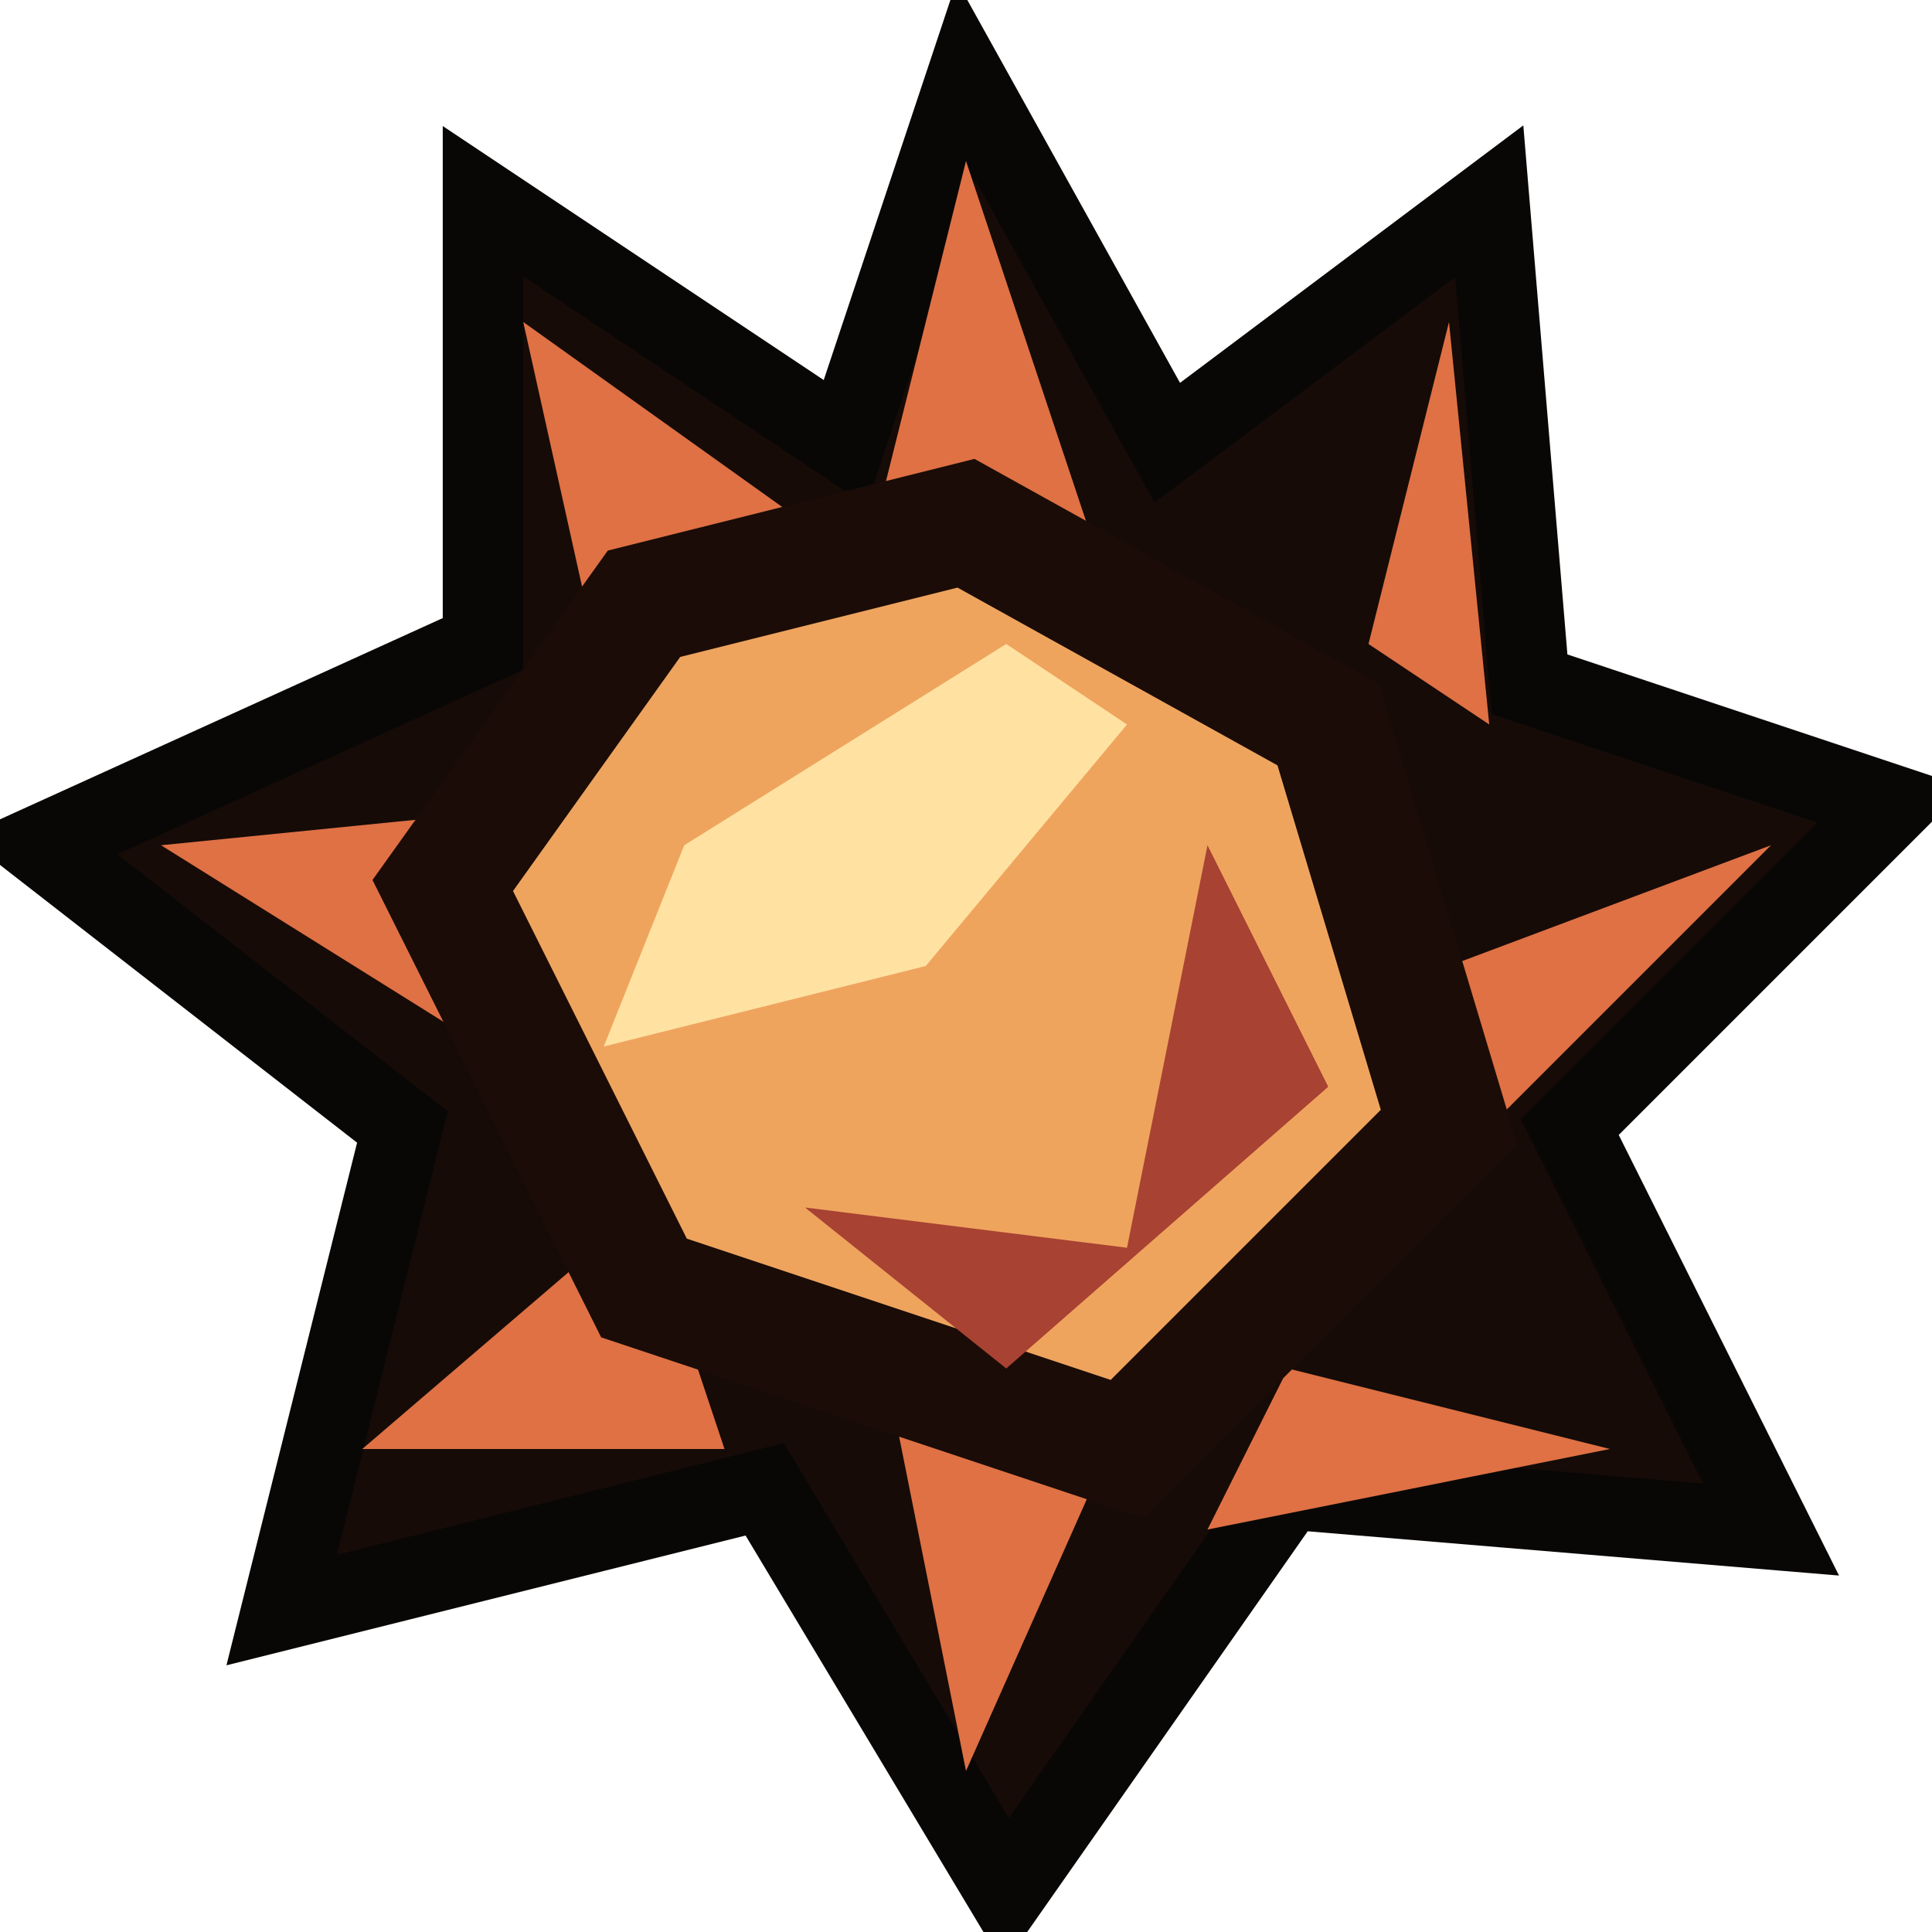
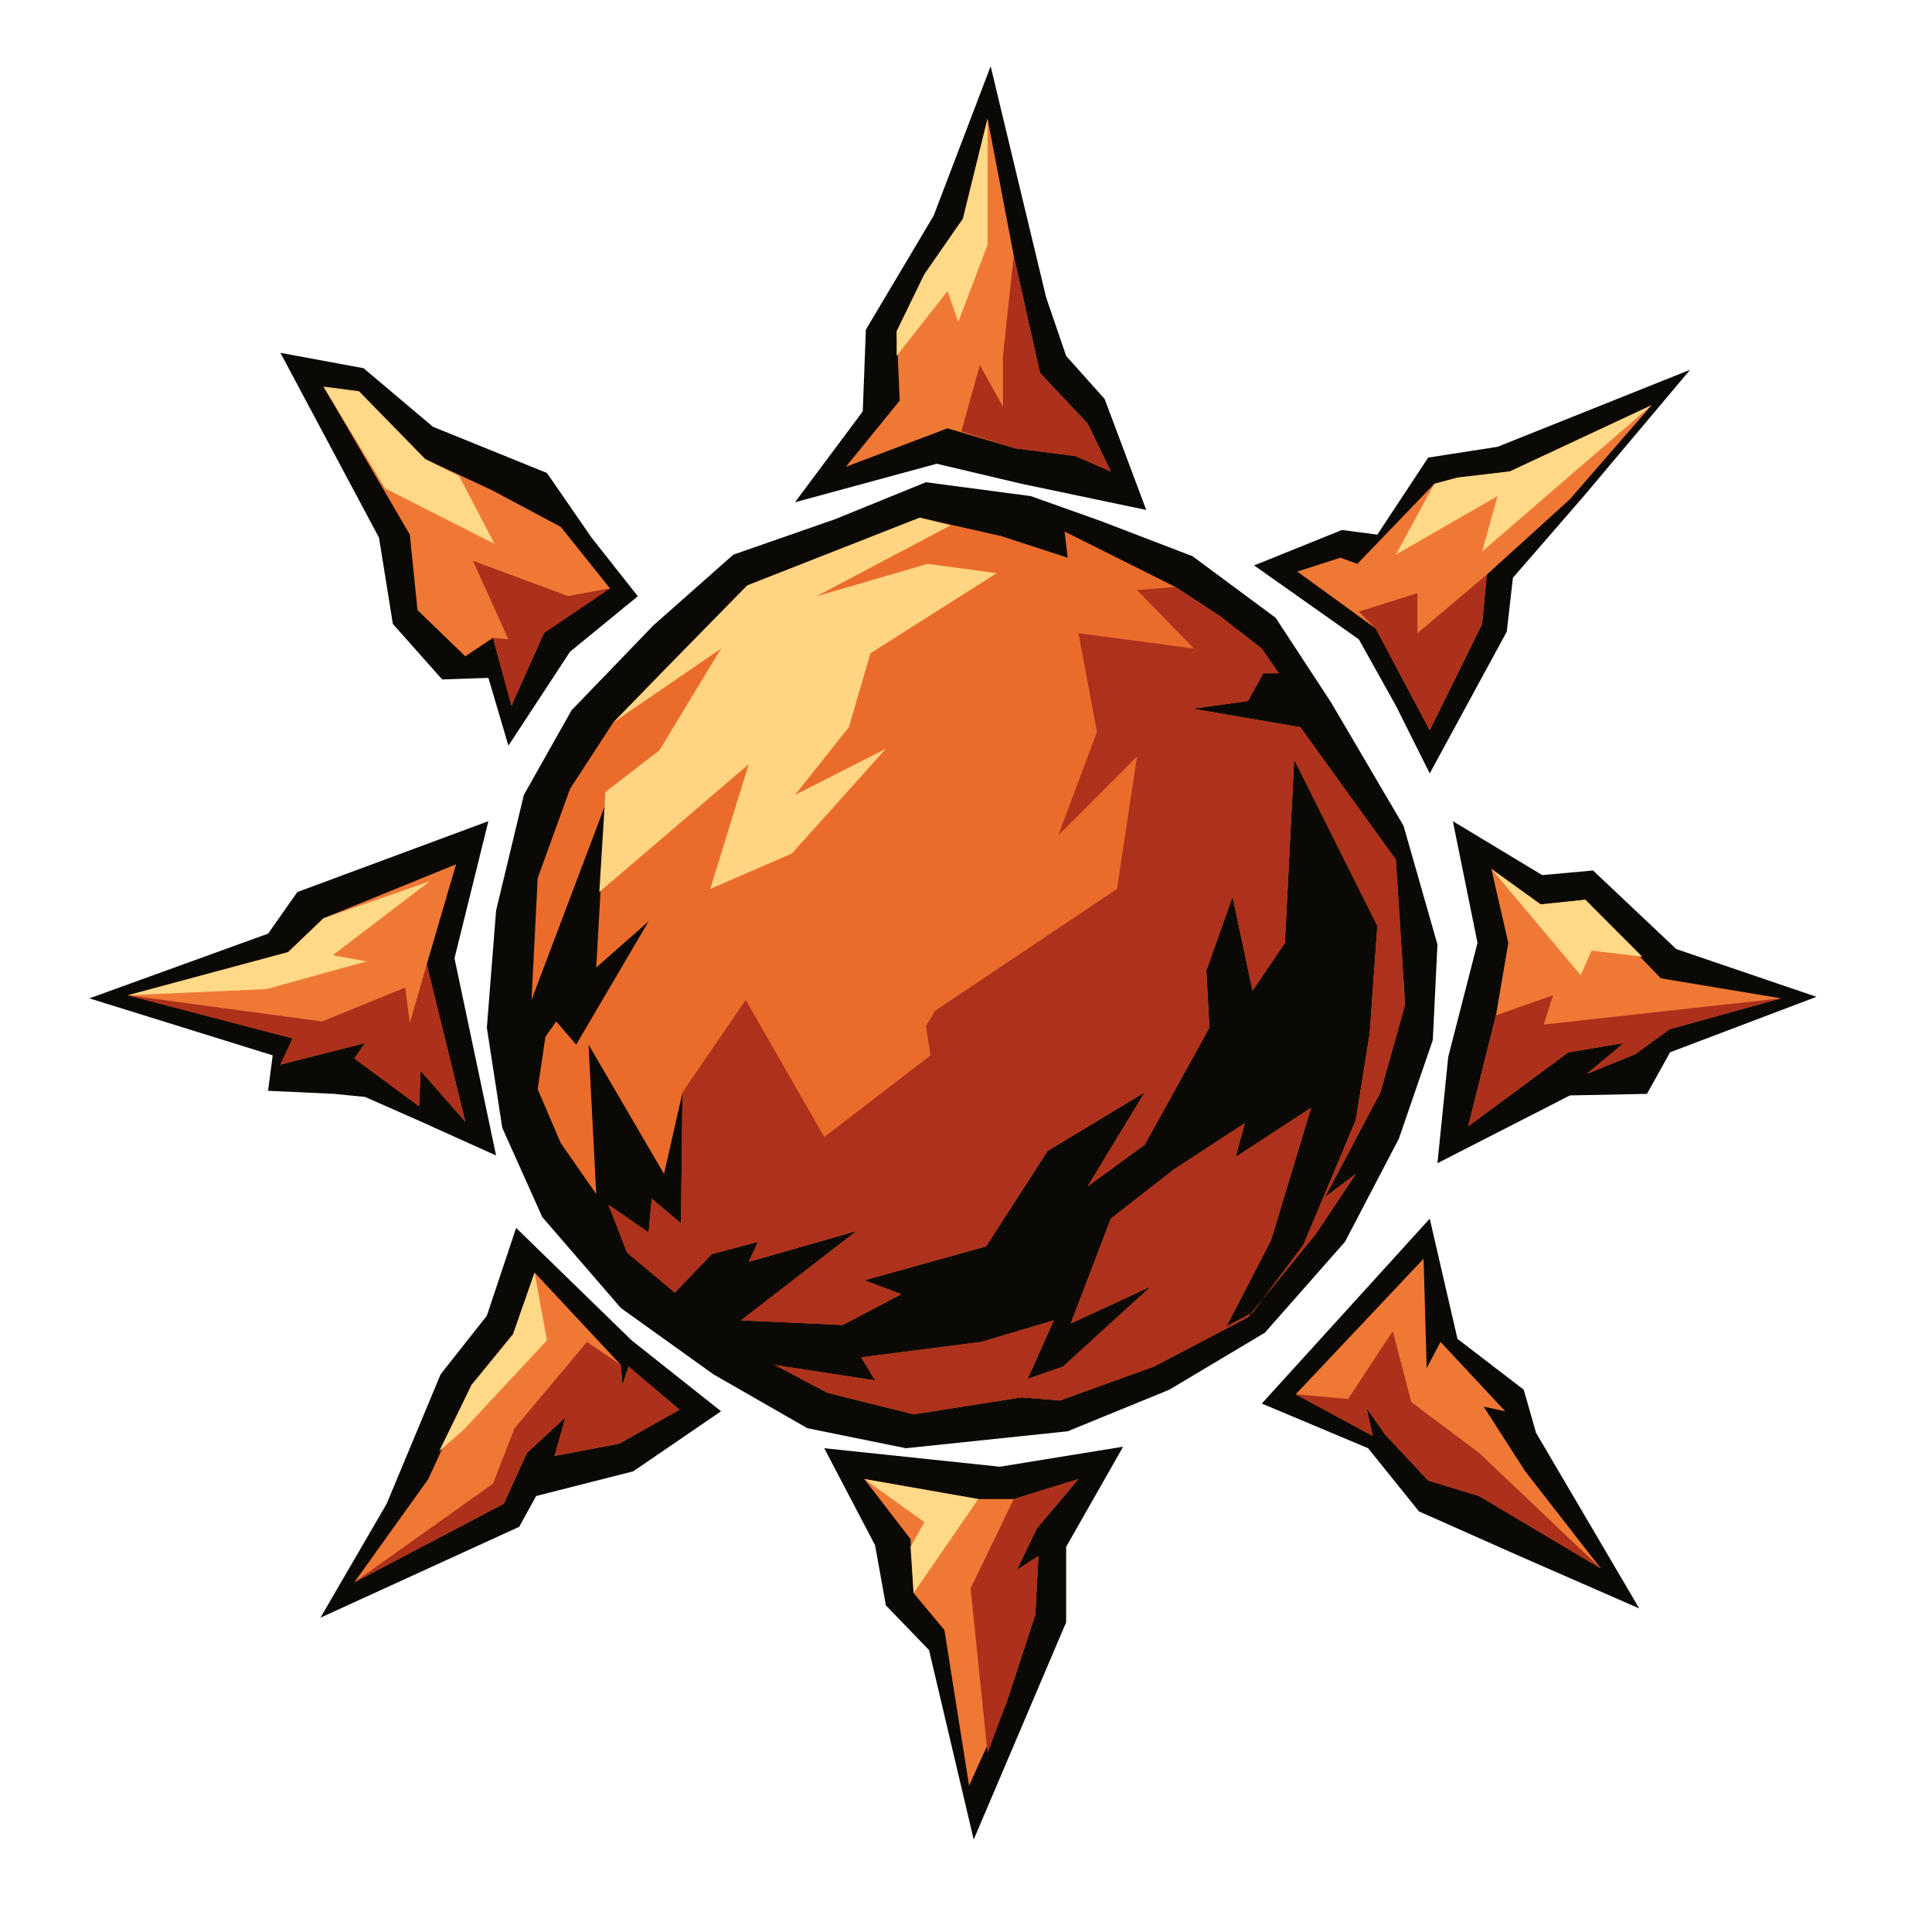
- <svg xmlns="http://www.w3.org/2000/svg" viewBox="0 0 48 48">
-   <path d="m24 2 5 9 8-6 1 12 9 3-8 8 5 10-12-1-7 10-6-10-12 3 3-12-9-7 11-5V5l9 6Z" fill="#160b07" stroke="#090706" stroke-width="2" />
-   <path d="m24 4 3 9-5-1ZM36 8l-2 8 3 2ZM44 21l-8 3 1 4ZM40 36l-8-2-2 4ZM24 44l-2-10 6 1ZM9 36l7-6 2 6ZM4 21l10-1-2 6ZM13 8l7 5-5 4Z" fill="#df7144" />
-   <path d="m24 13 9 5 3 10-8 8-12-4-5-10 5-7Z" fill="#efa45e" stroke="#1b0c07" stroke-width="3" />
-   <path d="m25 16-8 5-2 5 8-2 5-6Z" fill="#ffe2a1" />
-   <path d="m30 21-2 10-8-1 5 4 8-7Z" fill="#a84232" />
+ <svg xmlns="http://www.w3.org/2000/svg" width="512" height="512" viewBox="0 0 125.4 125.4" role="img" aria-labelledby="heat-title">
+   <g transform="scale(.1)">
+     <g id="heat-ray-silhouettes" fill="#0b0906">
+       <path d="M643 43 L679 193 692 231 717 259 744 331 663 314 608 301 516 326 560 267 562 214 606 140 Z M182 229 L236 239 281 277 355 307 384 349 414 387 370 423 330 484 317 440 287 441 255 405 246 349 Z M814 367 L871 344 894 347 927 297 972 290 1097 240 1028 322 982 375 978 410 928 502 906 458 882 415 Z M58 648 L174 606 193 579 317 533 295 622 322 750 271 727 237 712 217 710 174 708 177 685 Z M943 533 L1001 568 1034 565 1088 616 1179 647 1084 683 1069 710 1019 711 933 755 940 686 959 612 Z M335 797 L410 870 468 916 411 955 348 971 337 991 208 1050 251 976 286 892 316 854 Z M928 791 L946 869 989 902 997 930 1064 1044 984 1009 921 981 888 940 819 911 Z M535 940 L649 952 729 939 692 1004 692 1053 632 1194 603 1071 575 1042 568 1003 Z" />
+     </g>
+     <g id="heat-rays" fill="#f07835">
+       <path d="M641 77 L658 166 675 242 706 275 721 306 698 296 659 291 615 278 549 303 584 260 582 215 600 178 625 142 Z M210 251 L233 254 276 298 319 318 364 342 396 382 369 387 353 411 332 458 320 414 302 426 271 396 266 347 Z M842 371 L870 362 881 366 931 314 946 310 980 306 1072 263 1019 324 965 373 962 405 928 474 893 408 Z M83 646 L187 618 210 596 296 561 277 626 302 728 273 695 272 718 230 687 237 677 182 691 190 674 Z M968 564 L1000 587 1029 584 1078 635 1156 648 1062 674 1062 684 1030 697 1054 677 1018 683 953 731 971 659 979 612 Z M347 826 L403 886 404 899 408 887 441 915 402 937 360 945 367 920 342 943 327 976 230 1027 278 960 306 899 333 866 Z M924 817 L926 888 935 871 977 916 963 913 990 955 1039 1018 960 971 927 961 899 931 887 914 891 932 841 905 Z M561 960 L635 973 658 973 700 960 673 992 660 1019 674 1010 672 1048 653 1106 629 1159 613 1058 593 1034 591 999 Z" />
+     </g>
+     <g id="heat-ray-shadows" fill="#ac301a">
+       <path d="M658 166 L675 242 706 275 721 306 698 296 659 291 624 280 636 237 651 264 651 231 Z M307 364 L369 387 396 382 353 411 332 458 320 414 330 415 Z M882 397 L920 385 920 411 965 373 962 405 928 474 893 408 Z M83 646 L209 663 263 641 266 664 277 626 302 728 273 695 272 718 230 687 237 677 182 691 190 674 Z M971 659 L1008 646 1002 665 1156 648 1084 668 1062 684 1030 697 1054 677 1018 683 953 731 Z M381 871 L403 886 404 899 408 887 441 915 402 937 360 945 367 920 342 943 327 976 230 1027 320 963 334 927 Z M904 864 L916 910 960 943 1039 1018 960 971 927 961 899 931 887 914 891 932 841 905 875 908 Z M658 973 L700 960 673 992 660 1019 674 1010 672 1048 653 1106 641 1138 630 1031 Z" />
+     </g>
+     <g id="heat-ray-light" fill="#ffd988">
+       <path d="M641 77 L641 159 622 209 615 189 582 231 582 215 600 178 625 142 Z M210 251 L233 254 276 298 298 309 321 353 250 317 Z M931 314 L946 310 980 306 1072 263 962 358 972 322 906 360 Z M83 646 L187 618 210 596 279 572 216 620 238 624 173 642 Z M968 564 L1000 587 1029 584 1066 621 1033 617 1026 633 Z M347 826 L355 870 301 928 285 942 306 899 333 866 Z M561 960 L635 973 593 1034 591 1004 600 988 Z" />
+     </g>
+     <g id="heat-disc">
+       <path fill="#0b0906" d="M601 313 L669 322 714 338 774 361 828 401 864 456 911 536 933 613 930 675 908 739 873 806 821 865 759 902 693 929 588 940 524 927 463 892 403 849 352 790 326 732 316 667 322 591 340 516 371 461 424 406 476 360 542 337 Z" />
+       <path fill="#eb6c2a" d="M597 336 L650 348 693 362 691 345 763 381 792 400 819 421 830 437 820 437 810 455 774 460 844 472 906 558 912 652 896 709 860 777 880 762 854 801 810 855 749 887 688 909 663 907 593 918 537 904 503 886 568 896 559 881 637 871 684 857 667 895 690 887 747 835 695 859 721 791 762 759 808 729 802 751 851 719 825 805 796 861 813 852 846 808 880 727 889 671 894 601 840 493 834 612 813 643 800 582 783 630 785 667 743 743 706 770 743 709 680 747 640 809 561 831 585 840 547 860 481 857 556 799 486 819 492 806 462 814 438 839 407 813 395 782 421 800 423 778 442 794 443 709 431 762 382 678 387 775 364 742 349 707 354 673 361 663 374 678 421 598 387 628 393 522 345 649 349 570 370 512 398 469 435 431 485 380 Z" />
+       <path fill="#ad311b" d="M738 383 L763 381 792 400 819 421 830 437 820 437 810 455 774 460 844 472 906 558 912 652 896 709 860 777 880 762 854 801 810 855 749 887 688 909 663 907 593 918 537 904 503 886 568 896 559 881 637 871 684 857 667 895 690 887 747 835 695 859 721 791 762 759 808 729 802 751 851 719 825 805 796 861 813 852 846 808 880 727 889 671 894 601 840 493 834 612 813 643 800 582 783 630 785 667 743 743 706 770 743 709 680 747 640 809 561 831 585 840 547 860 481 857 556 799 486 819 492 806 462 814 438 839 407 813 395 782 421 800 423 778 442 794 443 709 484 649 535 738 604 685 601 666 607 656 725 577 738 491 687 542 712 475 700 411 775 421 Z" />
+       <path fill="#ffd584" d="M597 336 L617 341 530 387 602 366 647 372 565 424 551 472 516 516 575 486 514 554 461 577 486 496 389 579 393 514 428 487 468 421 398 469 435 431 485 380 Z" />
+     </g>
+   </g>
</svg>
